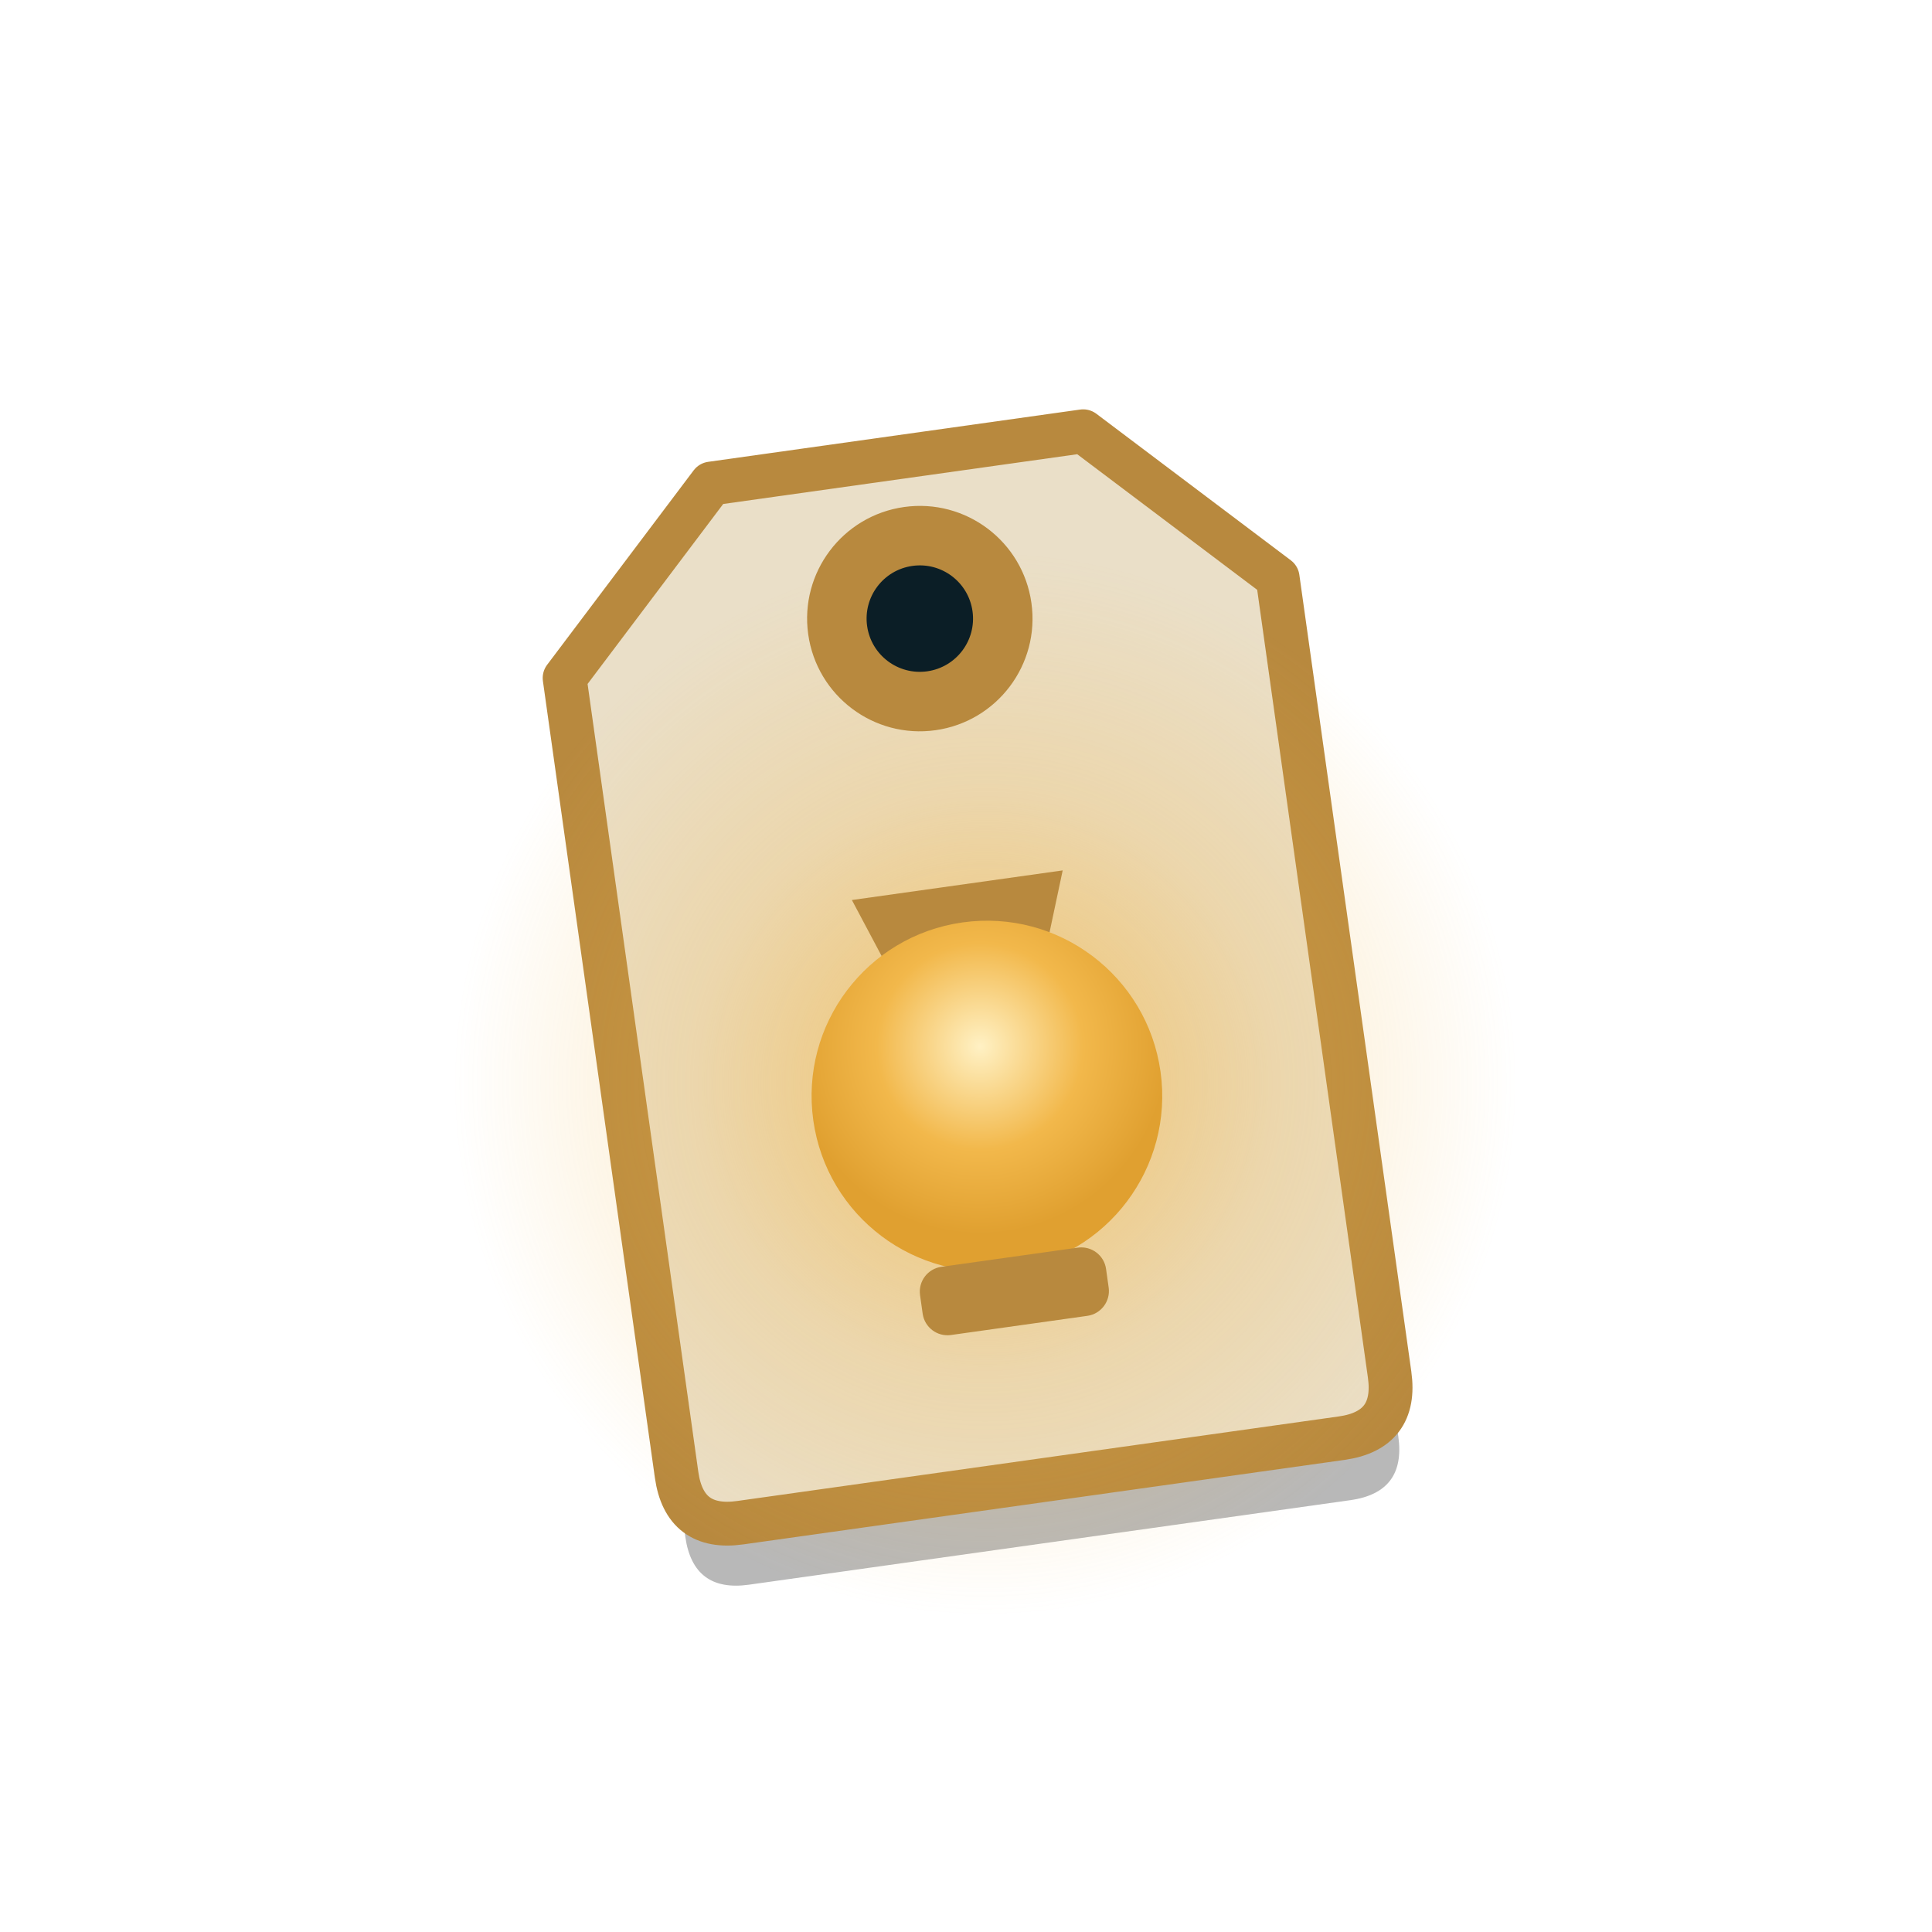
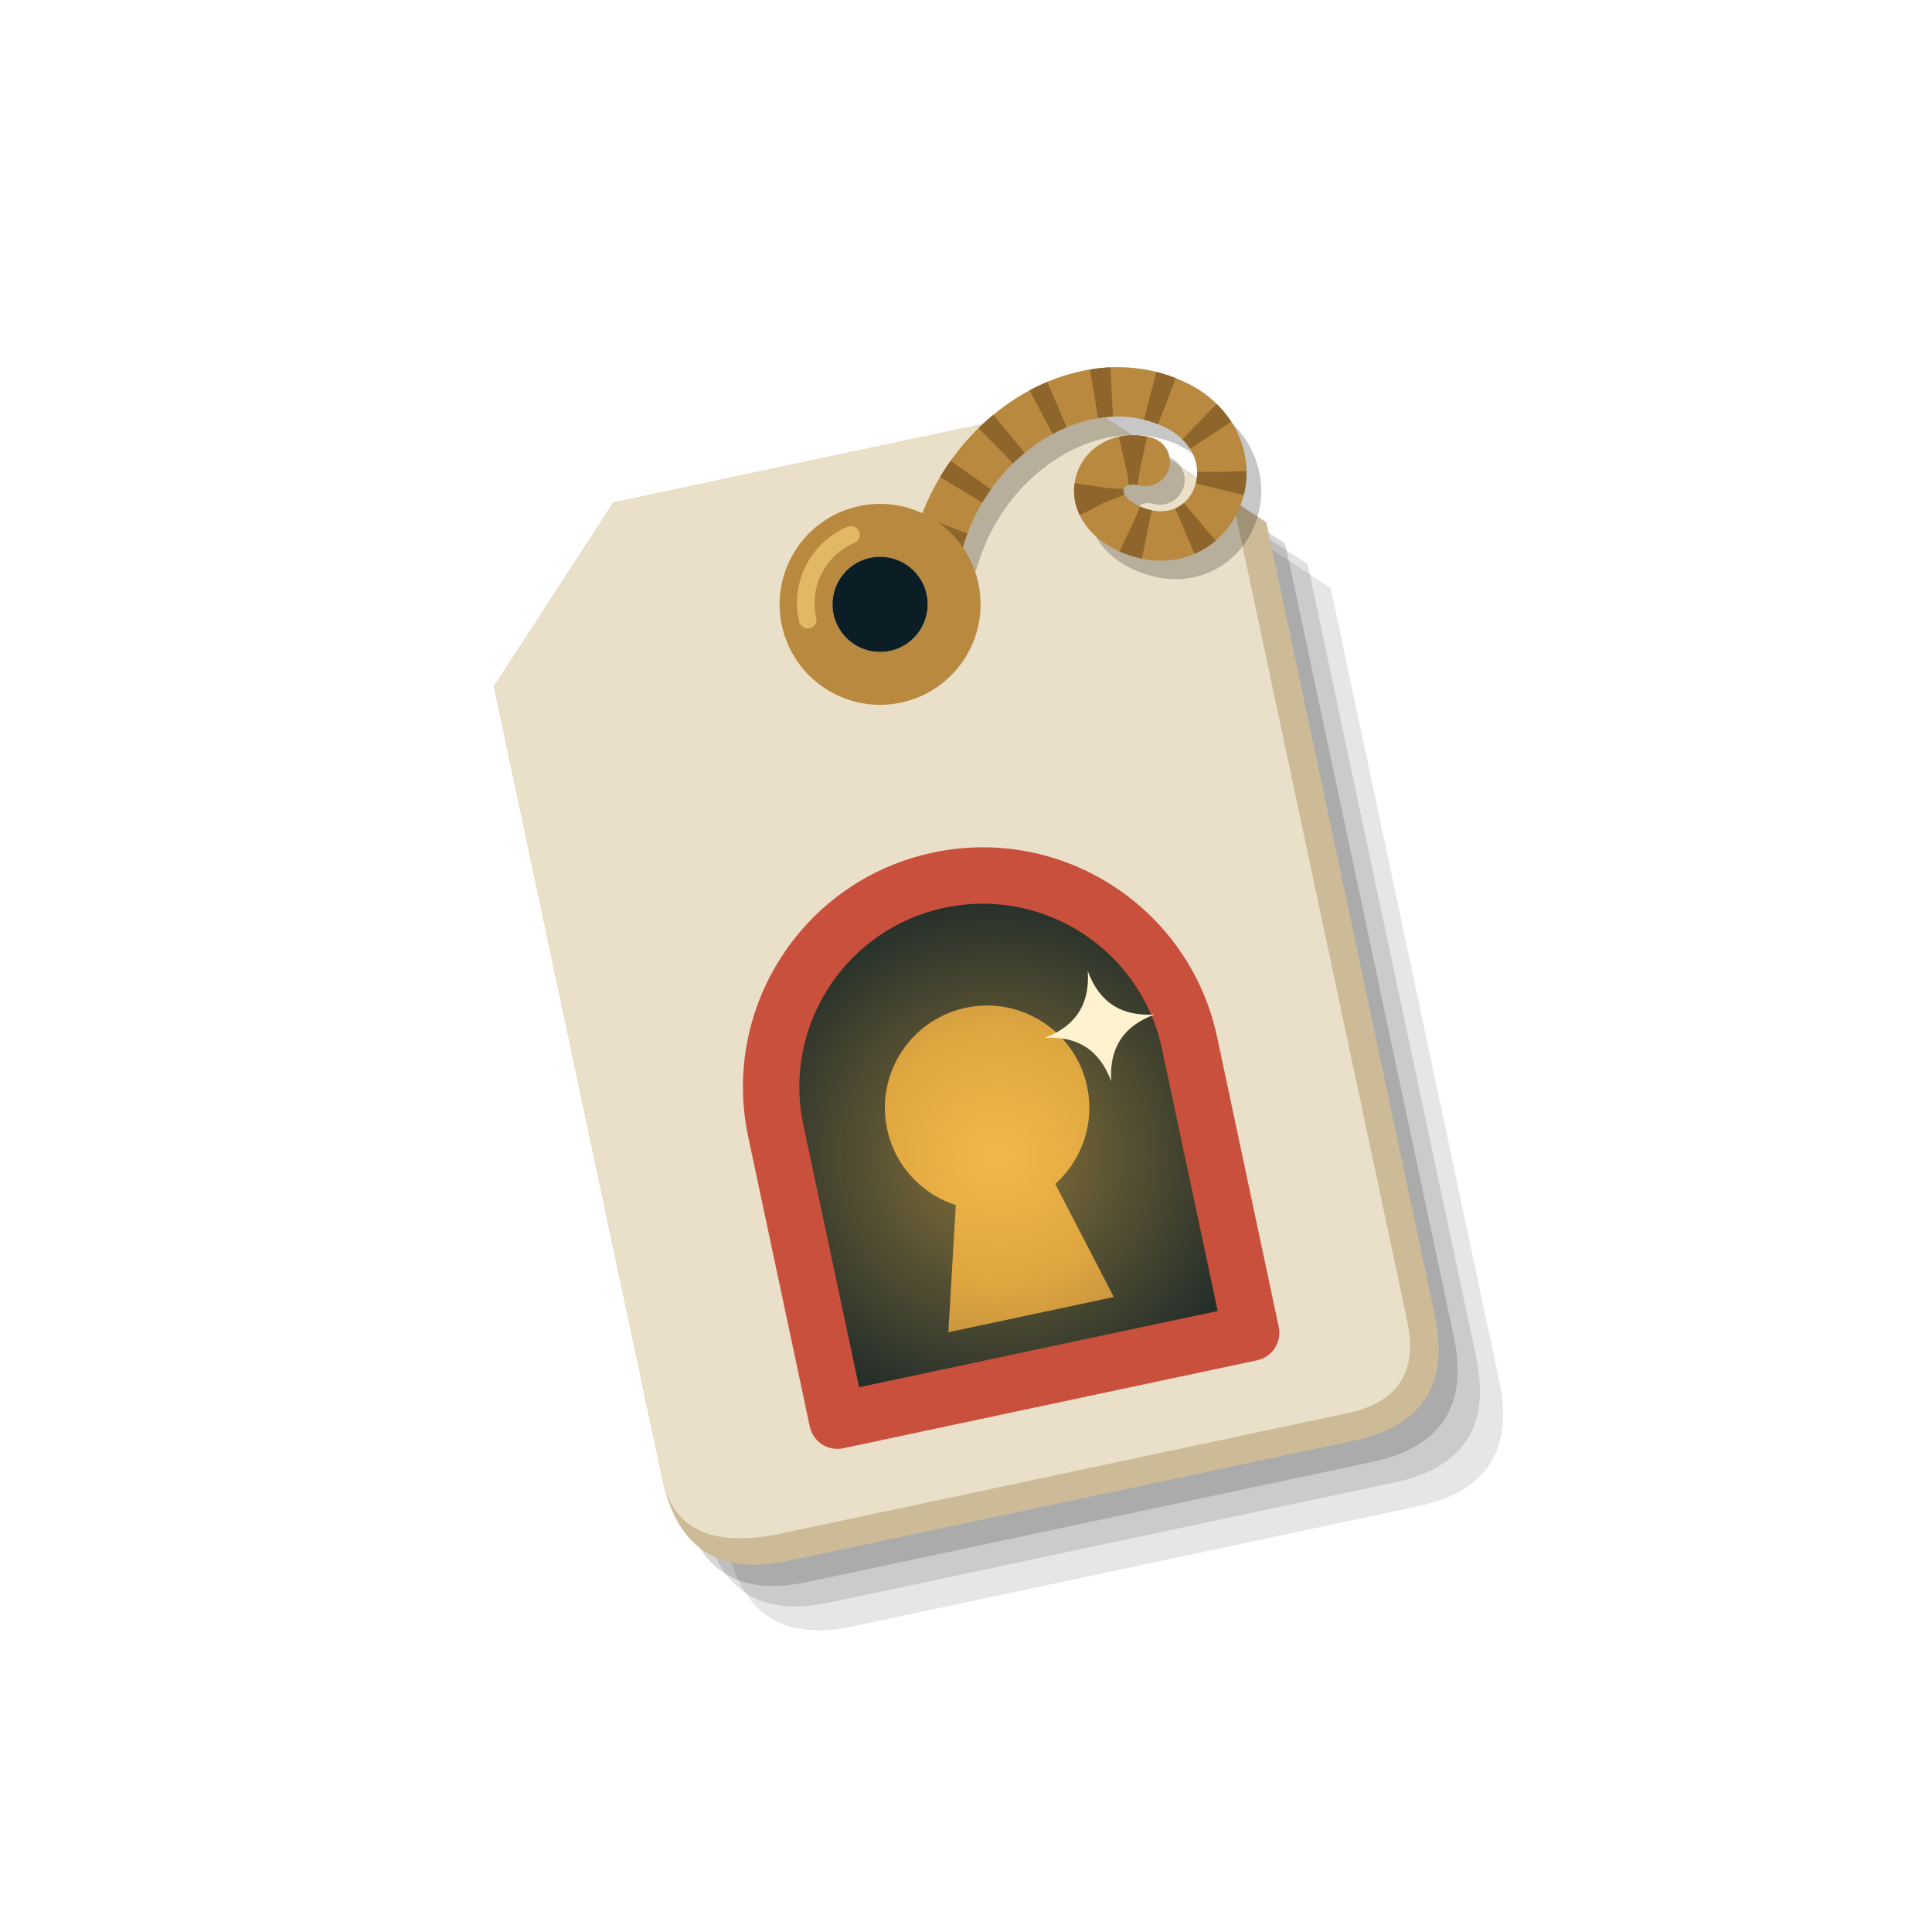
<svg xmlns="http://www.w3.org/2000/svg" width="432" height="432" viewBox="0 0 432 432">
  <defs>
-     <radialGradient id="glow" cx="256" cy="300" r="170" gradientUnits="userSpaceOnUse">
-       <stop offset="0" stop-color="#F2B84B" stop-opacity="0.75" />
-       <stop offset="0.55" stop-color="#F2B84B" stop-opacity="0.22" />
+     <radialGradient id="key" cx="256" cy="312" r="66" gradientUnits="userSpaceOnUse">
+       <stop offset="0" stop-color="#F2B84B" />
+       <stop offset="0.55" stop-color="#DFA640" />
+       <stop offset="1" stop-color="#B8893E" />
+     </radialGradient>
+     <radialGradient id="spill" cx="256" cy="312" r="92" gradientUnits="userSpaceOnUse">
+       <stop offset="0" stop-color="#F2B84B" stop-opacity="0.55" />
      <stop offset="1" stop-color="#F2B84B" stop-opacity="0" />
    </radialGradient>
-     <radialGradient id="bulb" cx="256" cy="288" r="60" gradientUnits="userSpaceOnUse">
-       <stop offset="0" stop-color="#FFF1C4" />
-       <stop offset="0.55" stop-color="#F2B84B" />
-       <stop offset="1" stop-color="#E0A030" />
-     </radialGradient>
  </defs>
-   <g transform="translate(216 216) scale(0.7) translate(-256 -262)">
-     <g transform="rotate(-8 256 256)">
-       <path d="M196 106H316L371 161V418Q371 436 353 436H159Q141 436 141 418V161Z" fill="#000" opacity="0.28" transform="translate(0 12)" />
-       <path d="M196 98H316L371 153V410Q371 428 353 428H159Q141 428 141 410V153Z" fill="#EADFC8" stroke="#B8893E" stroke-width="14" stroke-linejoin="round" />
-       <circle cx="256" cy="300" r="170" fill="url(#glow)" />
-       <circle cx="256" cy="150" r="36" fill="#B8893E" />
-       <circle cx="256" cy="150" r="17" fill="#0B1E26" />
-       <path d="M222 236H290L282 258H230Z" fill="#B8893E" />
-       <circle cx="256" cy="304" r="56" fill="url(#bulb)" />
-       <rect x="226" y="356" width="60" height="22" rx="8" fill="#B8893E" />
+   <g transform="translate(216 216) scale(0.7882) translate(-257.5 -257.0)">
+     <g transform="rotate(-12 256 262)">
+       <path d="M188 108H324L368 152V382Q368 412 338 412H174Q144 412 144 382V152Z" fill="#000" opacity="0.10" transform="translate(14 22)" />
+       <path d="M188 108H324L368 152V382Q368 412 338 412H174Q144 412 144 382V152Z" fill="#000" opacity="0.12" transform="translate(9 14)" />
+       <path d="M188 108H324L368 152V382Q368 412 338 412H174Q144 412 144 382V152Z" fill="#000" opacity="0.16" transform="translate(4 7)" />
+       <path d="M188 108H324L368 152V382Q368 412 338 412H174Q144 412 144 382V152Z" fill="#CDBB98" />
+       <path d="M188 108H324L360 144V382Q360 404 338 404H174Q144 404 144 382V152Z" fill="#EADFC8" />
+       <path d="M276 138C292 108 330 96 352 116C370 134 350 160 330 146C316 136 326 122 338 128" fill="none" stroke="#000" stroke-opacity="0.22" stroke-width="14" stroke-linecap="round" transform="translate(3 6)" />
+       <path d="M276 138C292 108 330 96 352 116C370 134 350 160 330 146C316 136 326 122 338 128" fill="none" stroke="#B8893E" stroke-width="14" stroke-linecap="round" />
+       <path d="M276 138C292 108 330 96 352 116C370 134 350 160 330 146C316 136 326 122 338 128" fill="none" stroke="#8E662B" stroke-width="14" stroke-dasharray="5 11" stroke-linecap="butt" />
+       <circle cx="256" cy="152" r="21" fill="none" stroke="#B8893E" stroke-width="15" />
+       <circle cx="256" cy="152" r="13.5" fill="#0B1E26" />
+       <path d="M235 152A21 21 0 0 1 252 131" fill="none" stroke="#E0B866" stroke-width="5" stroke-linecap="round" />
+       <path d="M196 376V292A60 60 0 0 1 316 292V376Z" fill="#0B1E26" />
+       <path d="M196 376V292A60 60 0 0 1 316 292V376Z" fill="url(#spill)" />
+       <path d="M196 376V292A60 60 0 0 1 316 292V376Z" fill="none" stroke="#C8503C" stroke-width="16" stroke-linejoin="round" />
+       <circle cx="256" cy="298" r="29" fill="url(#key)" />
+       <path d="M243 318L232 358H280L269 318Z" fill="url(#key)" />
+       <path d="M292 266Q294 280 308 282Q294 284 292 298Q290 284 276 282Q290 280 292 266Z" fill="#FFF3CF" />
    </g>
  </g>
</svg>
